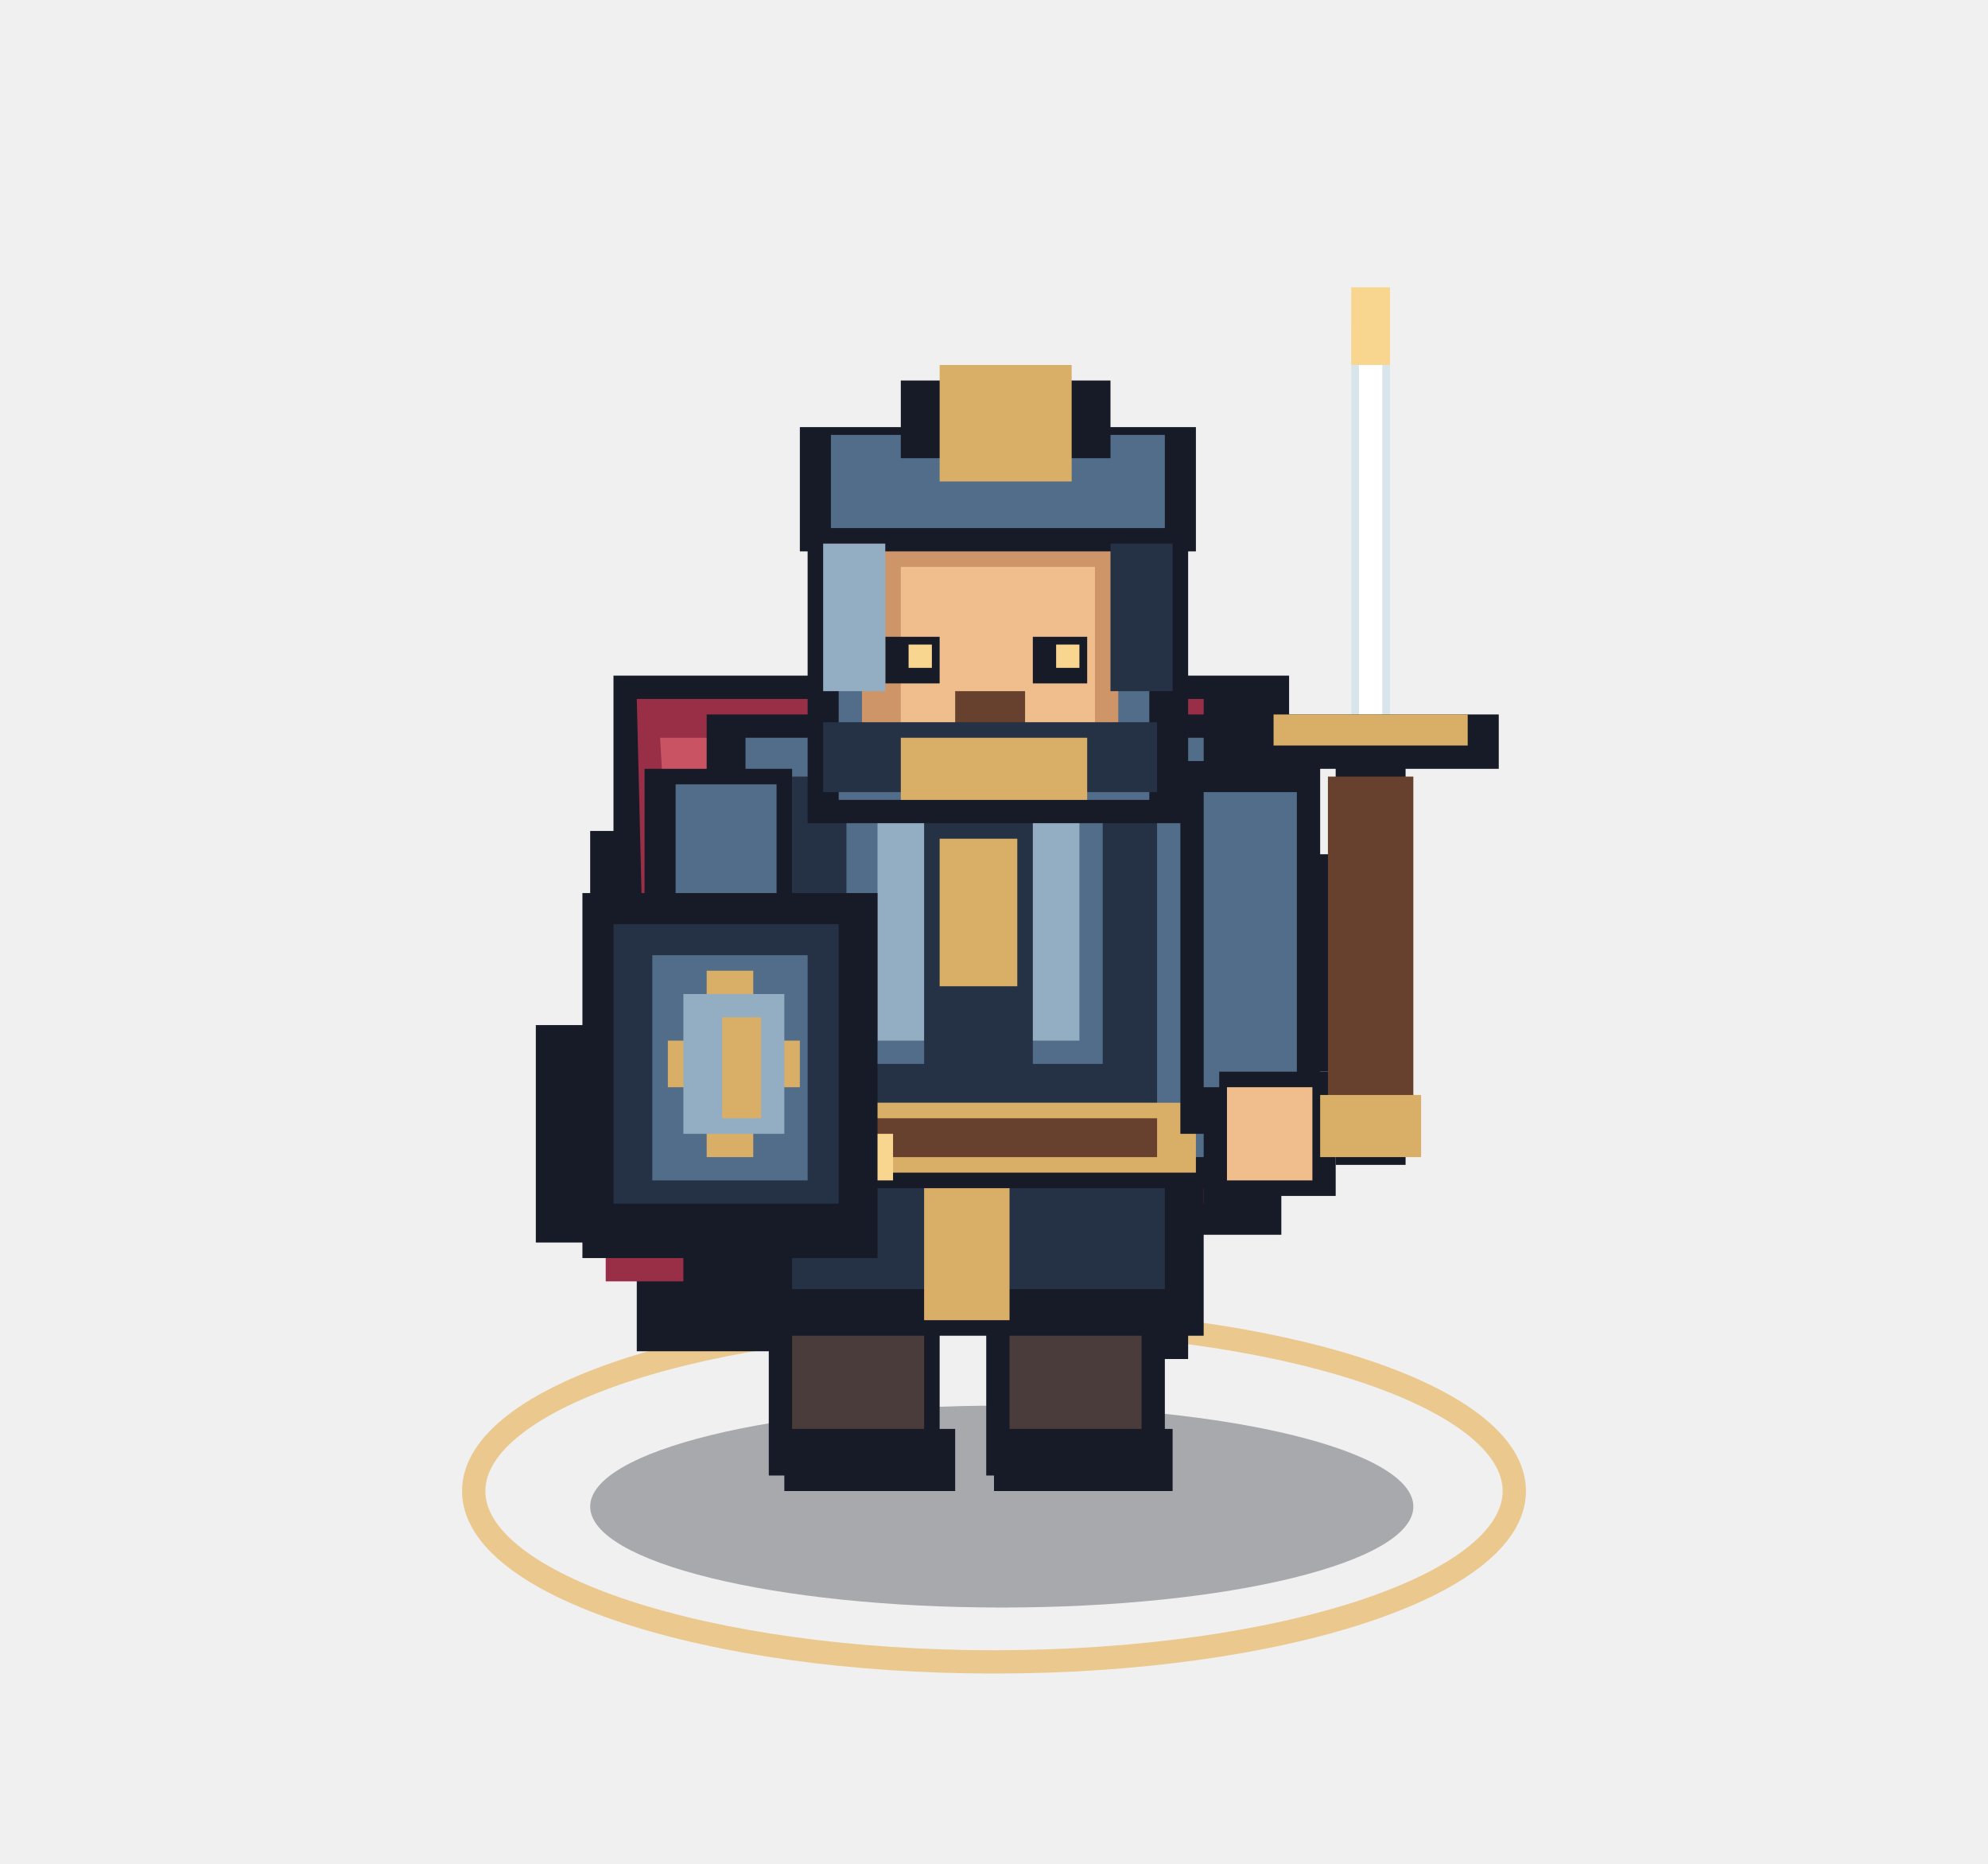
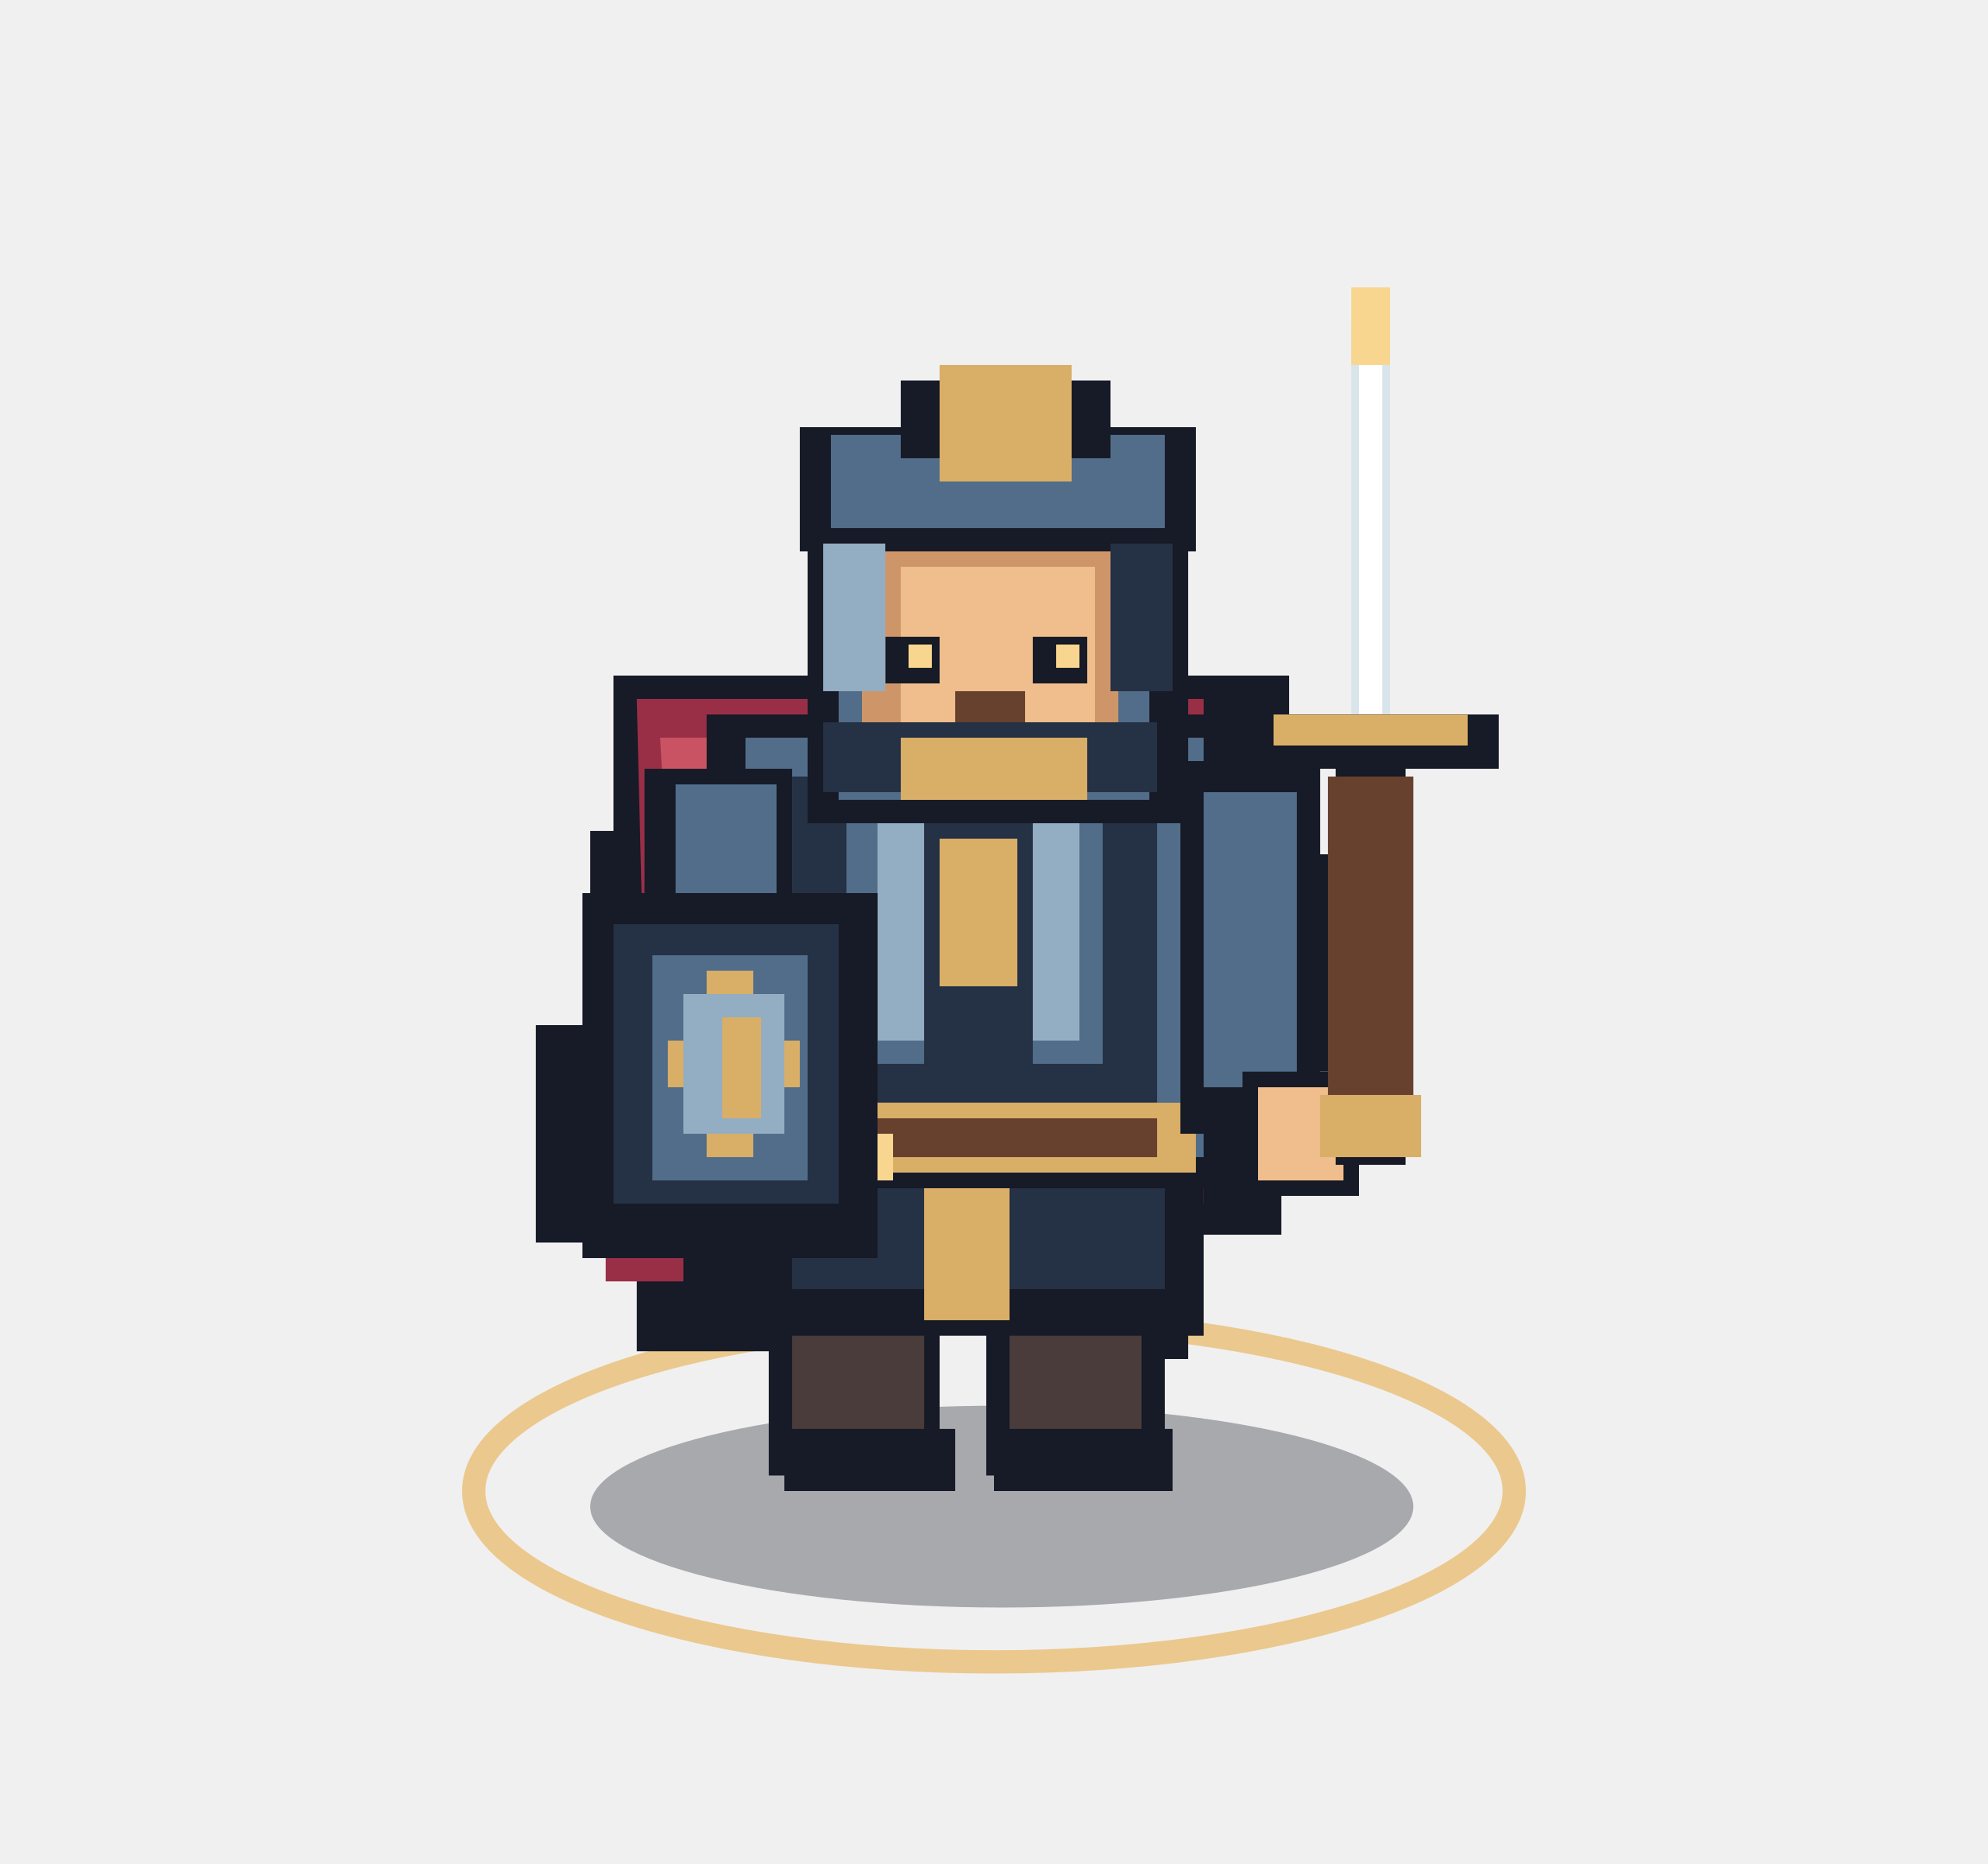
<svg xmlns="http://www.w3.org/2000/svg" viewBox="0 0 256 240" role="img" aria-labelledby="title description">
  <style>
  .body{animation:body-cycle 45s steps(1,end) infinite}
  .cape{animation:cape-cycle 45s steps(1,end) infinite}
  .sword{transform-origin:164px 127px;animation:blade-cycle 45s steps(1,end) infinite}
  .eye{animation:blink-cycle 45s steps(1,end) infinite}
  @keyframes body-cycle{0%,2%,14%,28%,42%,59%,61%,65%,69%,73%,77%,85%,100%{transform:translateY(0)}7%,21%,35%,49%,63%,67%,71%,75%{transform:translateY(3px)}78%,81%{transform:translate(-7px,-2px)}82%,84%{transform:translate(3px,0)}}
  @keyframes cape-cycle{0%,59%,85%,100%{transform:translateX(0)}61%,65%,69%,73%,77%{transform:translateX(-5px)}63%,67%,71%,75%{transform:translateX(3px)}78%,84%{transform:translateX(9px)}}
  @keyframes blade-cycle{0%,77.77%,84.45%,100%{transform:rotate(0deg)}78.5%{transform:rotate(-55deg)}80%{transform:rotate(42deg)}82%{transform:rotate(16deg)}}
  @keyframes blink-cycle{0%,17%,17.4%,43%,43.4%,86%,86.4%,100%{opacity:1}17.1%,43.1%,86.1%{opacity:0}}
  @media (prefers-reduced-motion:reduce){.body,.cape,.sword,.eye{animation:none!important}}
</style>
  <ellipse cx="129" cy="194" rx="53" ry="13" fill="#080f1c" opacity=".32" />
  <ellipse cx="128" cy="192" rx="67" ry="22" fill="none" stroke="#e9b967" stroke-width="3" opacity=".72" />
  <g class="body">
    <g class="cape">
      <path d="M79 87h87v23h9v28h-10v21h-12v16h-13v-13h-40v12H82v-14H69v-28h7v-25h3z" fill="#171a27" />
      <path d="M82 90h73v21h8v22h-8v22h-15v10h-29v-9H88v9H78v-34h5z" fill="#992f47" />
      <path d="M85 95h11v51h-8z M139 99h12v44h-10z" fill="#c95362" />
    </g>
    <rect x="99" y="165" width="22" height="25" fill="#171a27" />
    <rect x="127" y="164" width="23" height="26" fill="#171a27" />
    <rect x="102" y="166" width="17" height="20" fill="#493c3a" />
    <rect x="130" y="165" width="17" height="21" fill="#493c3a" />
    <rect x="101" y="184" width="22" height="8" fill="#171a27" />
    <rect x="128" y="184" width="23" height="8" fill="#171a27" />
    <rect x="96" y="147" width="59" height="25" fill="#171a27" />
    <rect x="102" y="148" width="48" height="18" fill="#253144" />
    <rect x="119" y="151" width="11" height="19" fill="#d9ae67" />
    <rect x="91" y="92" width="69" height="61" fill="#171a27" />
    <rect x="96" y="95" width="59" height="54" fill="#516d89" />
    <rect x="102" y="100" width="47" height="42" fill="#253144" />
    <rect x="109" y="104" width="33" height="33" fill="#516d89" />
    <rect x="113" y="105" width="7" height="29" fill="#93adc2" />
    <rect x="132" y="105" width="7" height="29" fill="#93adc2" />
    <rect x="119" y="105" width="14" height="33" fill="#253144" />
    <rect x="121" y="108" width="10" height="19" fill="#d9ae67" />
    <rect x="100" y="142" width="54" height="9" fill="#d9ae67" />
    <rect x="105" y="144" width="44" height="5" fill="#67412e" />
    <rect x="106" y="146" width="9" height="6" fill="#f9d690" />
    <rect x="83" y="99" width="19" height="53" fill="#171a27" />
    <rect x="87" y="101" width="13" height="46" fill="#516d89" />
    <rect x="75" y="115" width="38" height="47" fill="#171a27" />
    <rect x="79" y="119" width="29" height="36" fill="#253144" />
    <rect x="84" y="123" width="20" height="29" fill="#516d89" />
    <rect x="91" y="125" width="6" height="24" fill="#d9ae67" />
    <rect x="86" y="134" width="17" height="6" fill="#d9ae67" />
    <rect x="88" y="128" width="13" height="18" fill="#93adc2" />
    <rect x="93" y="131" width="5" height="13" fill="#d9ae67" />
    <rect x="152" y="98" width="18" height="48" fill="#171a27" />
    <rect x="155" y="102" width="12" height="38" fill="#516d89" />
-     <rect x="157" y="138" width="15" height="16" fill="#171a27" />
-     <rect x="158" y="140" width="11" height="12" fill="#f0be8c" />
+     <rect x="160" y="138" width="15" height="16" fill="#171a27" />
+     <rect x="162" y="140" width="11" height="12" fill="#f0be8c" />
    <rect x="104" y="58" width="49" height="48" fill="#171a27" />
    <rect x="108" y="63" width="40" height="40" fill="#516d89" />
    <rect x="111" y="65" width="33" height="32" fill="#ce9668" />
    <rect x="116" y="73" width="25" height="21" fill="#f0be8c" />
    <rect x="114" y="82" width="7" height="6" fill="#171a27" />
    <rect x="133" y="82" width="7" height="6" fill="#171a27" />
    <g class="eye">
      <rect x="117" y="83" width="3" height="3" fill="#f9d690" />
      <rect x="136" y="83" width="3" height="3" fill="#f9d690" />
    </g>
    <rect x="123" y="89" width="9" height="5" fill="#67412e" />
    <rect x="103" y="55" width="51" height="16" fill="#171a27" />
    <rect x="107" y="56" width="43" height="12" fill="#516d89" />
    <rect x="116" y="49" width="27" height="10" fill="#171a27" />
    <rect x="121" y="47" width="17" height="15" fill="#d9ae67" />
    <rect x="106" y="70" width="8" height="19" fill="#93adc2" />
    <rect x="143" y="70" width="8" height="19" fill="#253144" />
    <rect x="106" y="93" width="43" height="9" fill="#253144" />
    <rect x="116" y="95" width="24" height="8" fill="#d9ae67" />
    <g class="sword">
      <path d="M172 150h9v-57h-9z" fill="#171a27" />
      <path d="M174 96h5V42h-5z" fill="#d8e5ea" />
      <path d="M175 45h3v48h-3z" fill="#ffffff" />
      <path d="M174 37h5v10h-5z" fill="#f9d690" />
      <path d="M160 92h33v7h-33z" fill="#171a27" />
      <path d="M164 92h25v4h-25z" fill="#d9ae67" />
      <path d="M171 100h11v43h-11z" fill="#67412e" />
      <path d="M170 141h13v8h-13z" fill="#d9ae67" />
    </g>
  </g>
</svg>
